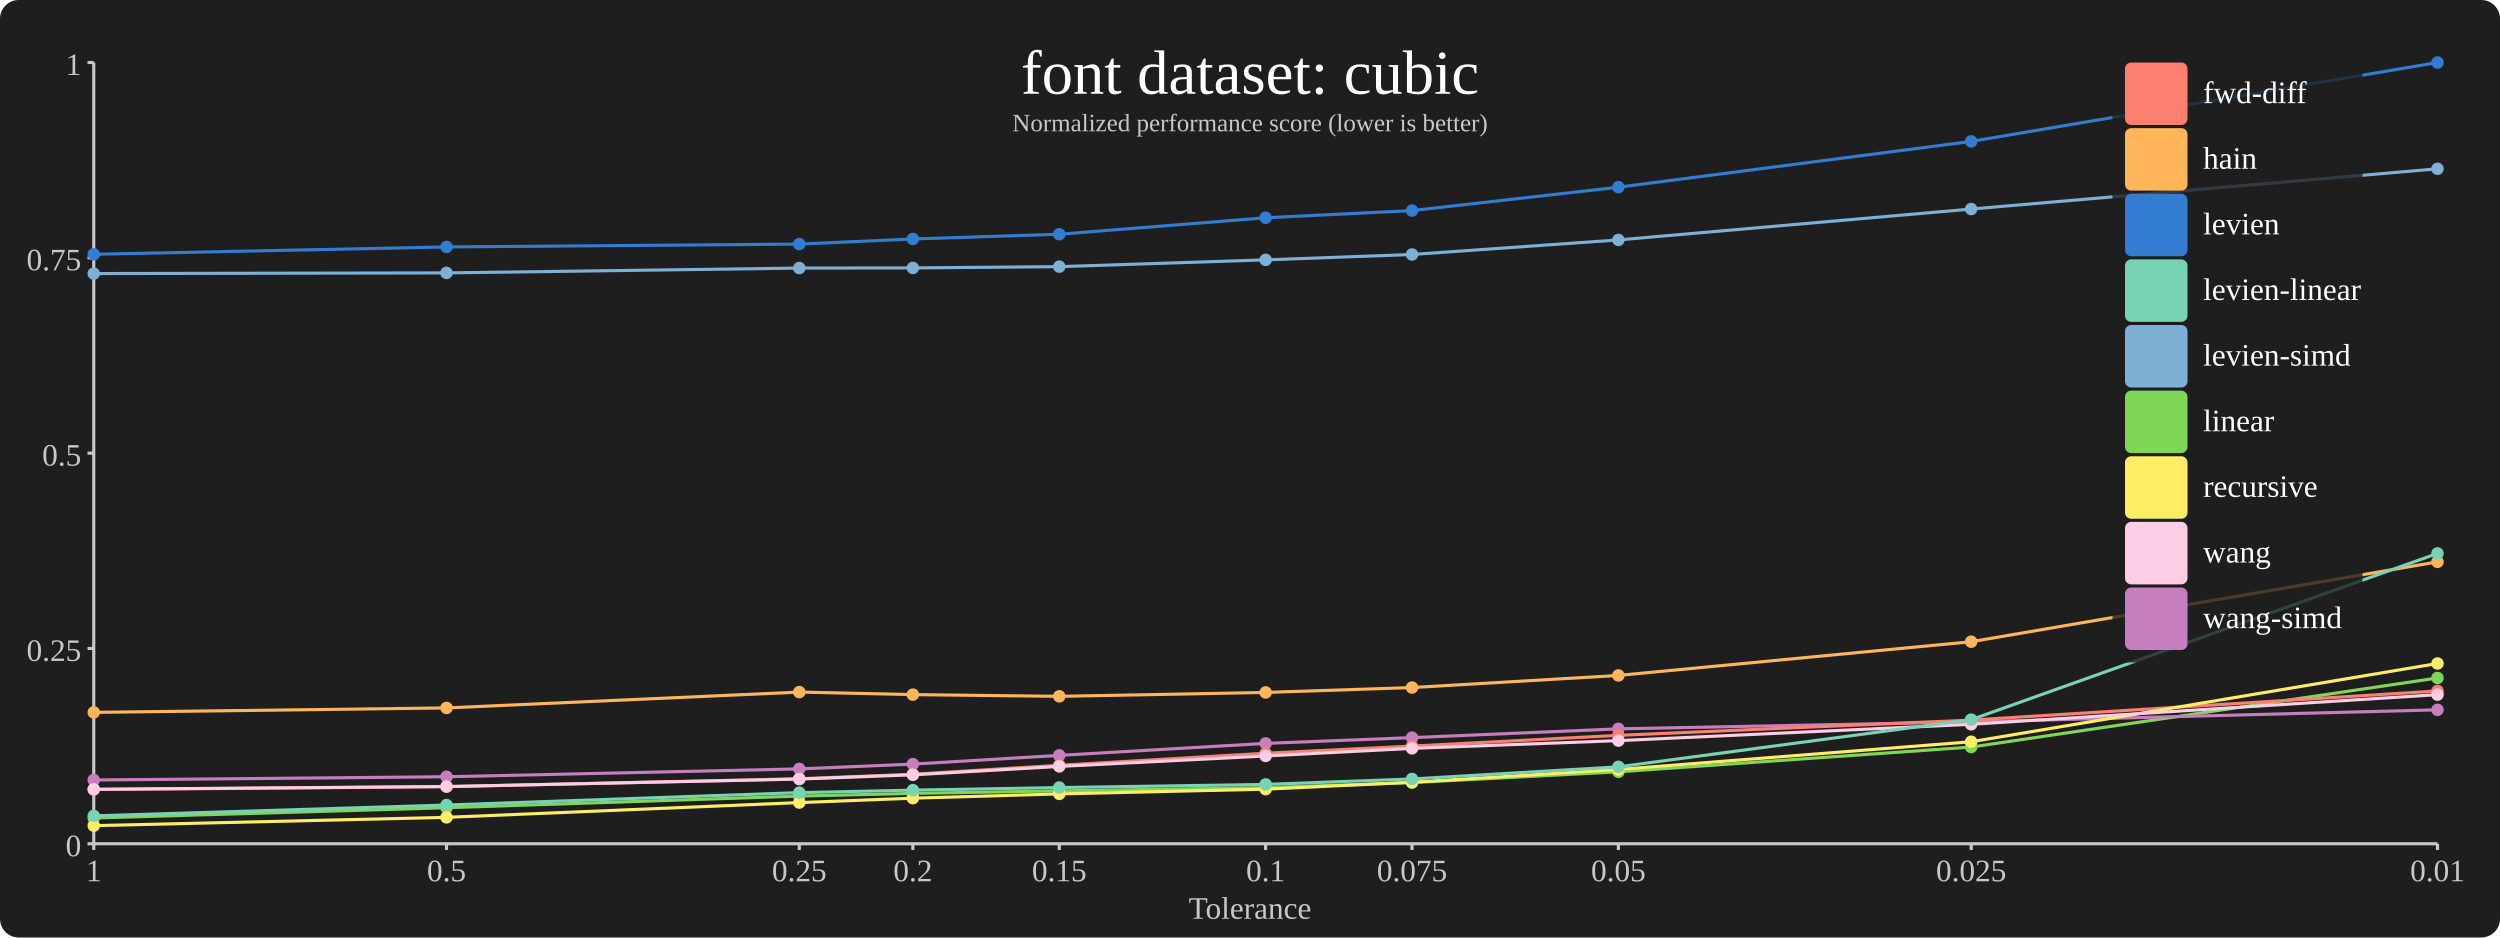
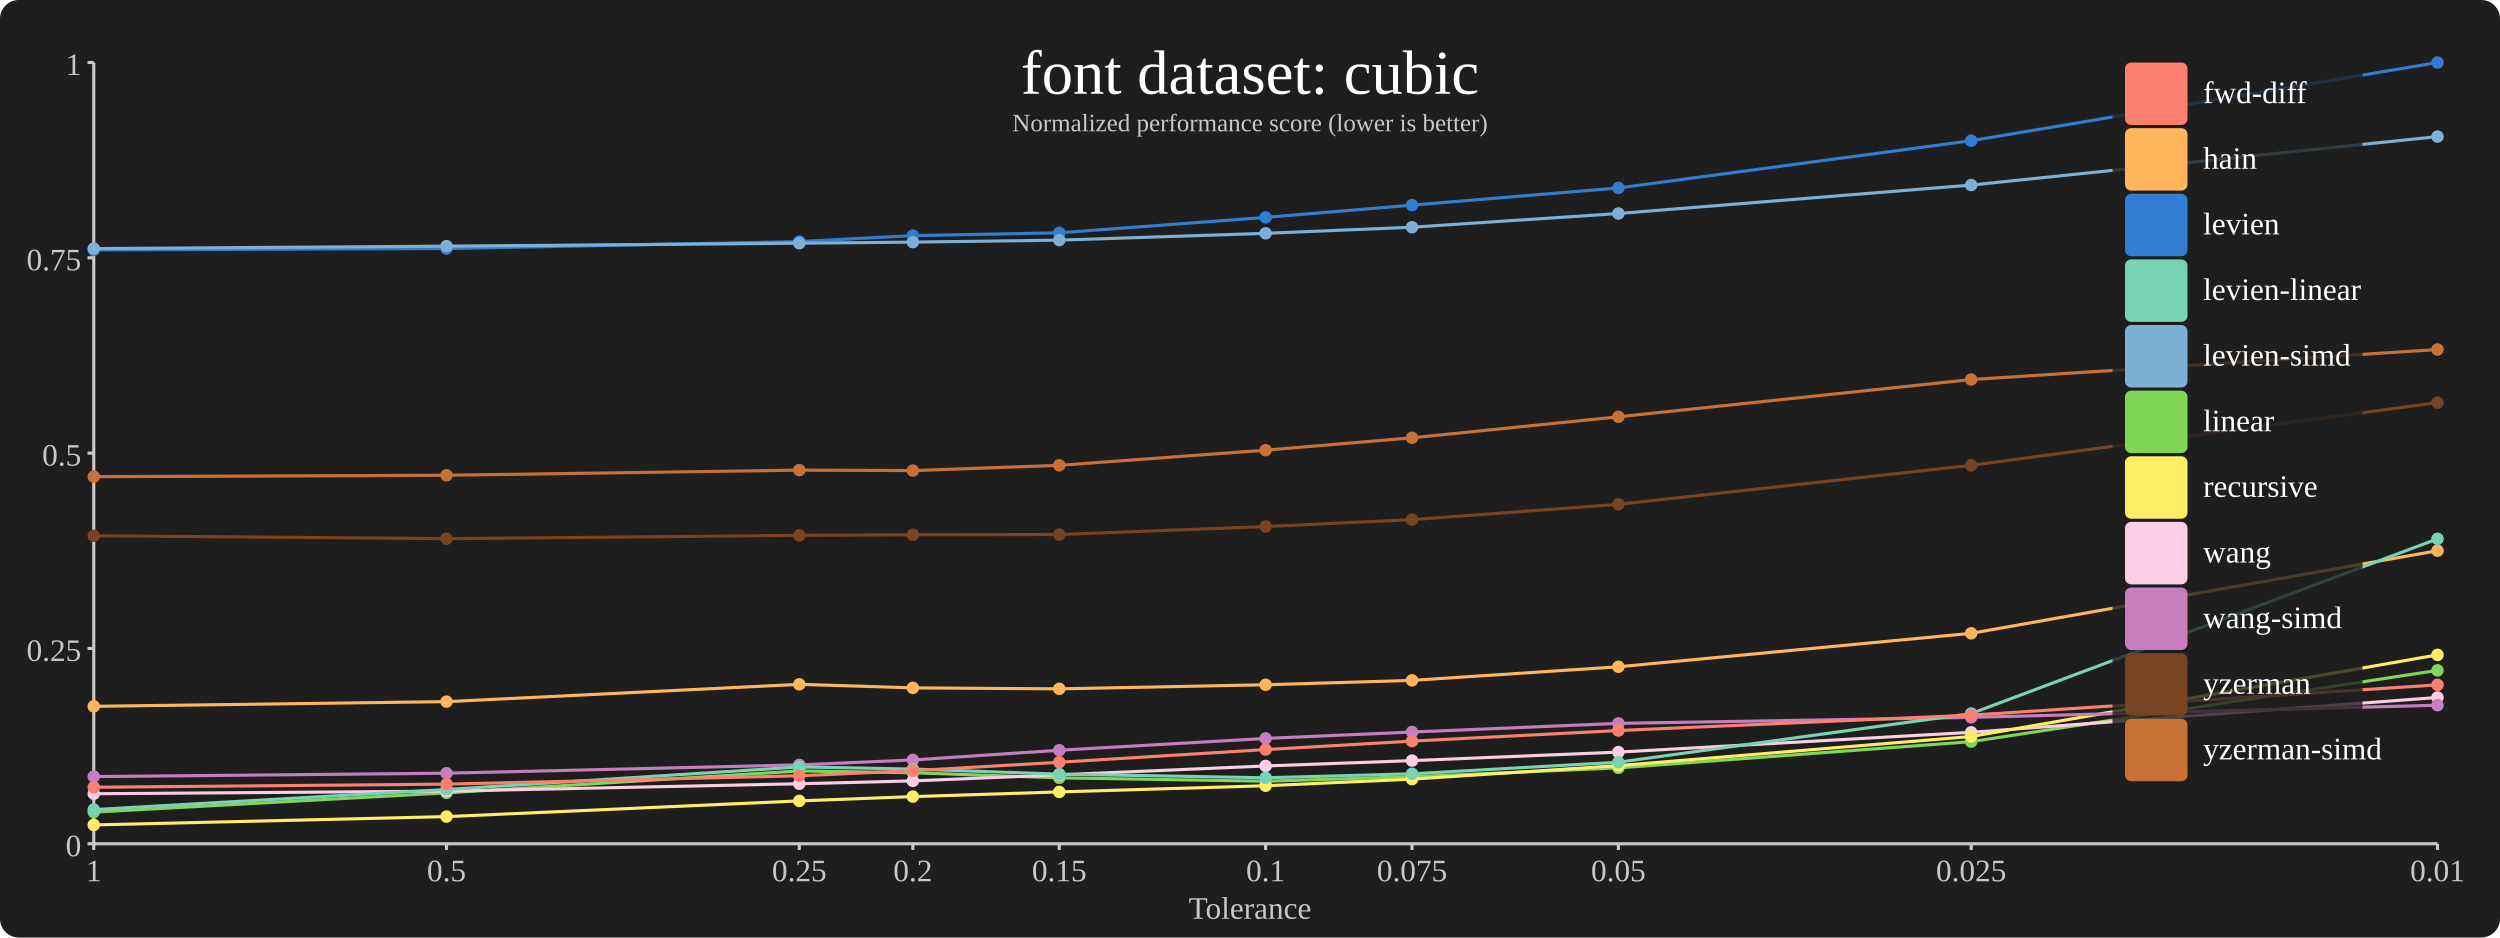
<svg xmlns="http://www.w3.org/2000/svg" viewBox="0 0 800 300">
  <rect x="0" y="0" width="800" height="300" ry="6" style="fill:rgb(30,30,30);stroke:none;fill-opacity:1;stroke-opacity:1;" />
  <path d="M 30 20 L 30 270" style="stroke:rgb(200,200,200);stroke-width:1" />
  <path d="M 30 270 L 780 270" style="stroke:rgb(200,200,200);stroke-width:1" />
  <path d="M 780 270 L 780 272" style="stroke:rgb(200,200,200);stroke-width:1" />
  <text x="780" y="282" style="font-size:10px;fill:rgb(200,200,200);text-anchor:middle;text-align:center;"> 0.01 </text>
  <path d="M 630.772 270 L 630.772 272" style="stroke:rgb(200,200,200);stroke-width:1" />
  <text x="630.772" y="282" style="font-size:10px;fill:rgb(200,200,200);text-anchor:middle;text-align:center;"> 0.025 </text>
  <path d="M 517.886 270 L 517.886 272" style="stroke:rgb(200,200,200);stroke-width:1" />
  <text x="517.886" y="282" style="font-size:10px;fill:rgb(200,200,200);text-anchor:middle;text-align:center;"> 0.05 </text>
  <path d="M 451.852 270 L 451.852 272" style="stroke:rgb(200,200,200);stroke-width:1" />
  <text x="451.852" y="282" style="font-size:10px;fill:rgb(200,200,200);text-anchor:middle;text-align:center;"> 0.075 </text>
  <path d="M 405 270 L 405 272" style="stroke:rgb(200,200,200);stroke-width:1" />
  <text x="405" y="282" style="font-size:10px;fill:rgb(200,200,200);text-anchor:middle;text-align:center;"> 0.1 </text>
  <path d="M 338.966 270 L 338.966 272" style="stroke:rgb(200,200,200);stroke-width:1" />
  <text x="338.966" y="282" style="font-size:10px;fill:rgb(200,200,200);text-anchor:middle;text-align:center;"> 0.15 </text>
  <path d="M 292.114 270 L 292.114 272" style="stroke:rgb(200,200,200);stroke-width:1" />
  <text x="292.114" y="282" style="font-size:10px;fill:rgb(200,200,200);text-anchor:middle;text-align:center;"> 0.2 </text>
  <path d="M 255.773 270 L 255.773 272" style="stroke:rgb(200,200,200);stroke-width:1" />
  <text x="255.773" y="282" style="font-size:10px;fill:rgb(200,200,200);text-anchor:middle;text-align:center;"> 0.25 </text>
  <path d="M 142.886 270 L 142.886 272" style="stroke:rgb(200,200,200);stroke-width:1" />
  <text x="142.886" y="282" style="font-size:10px;fill:rgb(200,200,200);text-anchor:middle;text-align:center;"> 0.5 </text>
  <path d="M 30 270 L 30 272" style="stroke:rgb(200,200,200);stroke-width:1" />
  <text x="30" y="282" style="font-size:10px;fill:rgb(200,200,200);text-anchor:middle;text-align:center;"> 1 </text>
  <path d="M 28 270 L 30 270" style="stroke:rgb(200,200,200);stroke-width:1" />
  <text x="26" y="274" style="font-size:10px;fill:rgb(200,200,200);text-anchor:end;text-align:right;"> 0 </text>
  <path d="M 28 207.5 L 30 207.5" style="stroke:rgb(200,200,200);stroke-width:1" />
  <text x="26" y="211.5" style="font-size:10px;fill:rgb(200,200,200);text-anchor:end;text-align:right;"> 0.25 </text>
  <path d="M 28 145 L 30 145" style="stroke:rgb(200,200,200);stroke-width:1" />
  <text x="26" y="149" style="font-size:10px;fill:rgb(200,200,200);text-anchor:end;text-align:right;"> 0.5 </text>
  <path d="M 28 82.5 L 30 82.5" style="stroke:rgb(200,200,200);stroke-width:1" />
  <text x="26" y="86.5" style="font-size:10px;fill:rgb(200,200,200);text-anchor:end;text-align:right;"> 0.75 </text>
  <path d="M 28 20 L 30 20" style="stroke:rgb(200,200,200);stroke-width:1" />
  <text x="26" y="24" style="font-size:10px;fill:rgb(200,200,200);text-anchor:end;text-align:right;"> 1 </text>
  <text x="400" y="294" style="font-size:10px;fill:rgb(200,200,200);text-anchor:middle;text-align:center;"> Tolerance </text>
-   <circle cx="780" cy="216.95" r="2" style="fill:rgb(128,214,87);stroke:none;fill-opacity:1;stroke-opacity:1;" />
-   <path d="M 780 216.95 L 630.772 239.055" style="stroke:rgb(128,214,87);stroke-width:1" />
-   <circle cx="630.772" cy="239.055" r="2" style="fill:rgb(128,214,87);stroke:none;fill-opacity:1;stroke-opacity:1;" />
-   <path d="M 630.772 239.055 L 517.886 246.982" style="stroke:rgb(128,214,87);stroke-width:1" />
-   <circle cx="517.886" cy="246.982" r="2" style="fill:rgb(128,214,87);stroke:none;fill-opacity:1;stroke-opacity:1;" />
-   <path d="M 517.886 246.982 L 451.852 250.423" style="stroke:rgb(128,214,87);stroke-width:1" />
-   <circle cx="451.852" cy="250.423" r="2" style="fill:rgb(128,214,87);stroke:none;fill-opacity:1;stroke-opacity:1;" />
-   <path d="M 451.852 250.423 L 405 252.022" style="stroke:rgb(128,214,87);stroke-width:1" />
-   <circle cx="405" cy="252.022" r="2" style="fill:rgb(128,214,87);stroke:none;fill-opacity:1;stroke-opacity:1;" />
-   <path d="M 405 252.022 L 338.966 253.075" style="stroke:rgb(128,214,87);stroke-width:1" />
-   <circle cx="338.966" cy="253.075" r="2" style="fill:rgb(128,214,87);stroke:none;fill-opacity:1;stroke-opacity:1;" />
-   <path d="M 338.966 253.075 L 292.114 253.88" style="stroke:rgb(128,214,87);stroke-width:1" />
-   <circle cx="292.114" cy="253.88" r="2" style="fill:rgb(128,214,87);stroke:none;fill-opacity:1;stroke-opacity:1;" />
-   <path d="M 292.114 253.88 L 255.773 254.735" style="stroke:rgb(128,214,87);stroke-width:1" />
-   <circle cx="255.773" cy="254.735" r="2" style="fill:rgb(128,214,87);stroke:none;fill-opacity:1;stroke-opacity:1;" />
-   <path d="M 255.773 254.735 L 142.886 258.467" style="stroke:rgb(128,214,87);stroke-width:1" />
-   <circle cx="142.886" cy="258.467" r="2" style="fill:rgb(128,214,87);stroke:none;fill-opacity:1;stroke-opacity:1;" />
-   <path d="M 142.886 258.467 L 30 261.757" style="stroke:rgb(128,214,87);stroke-width:1" />
-   <circle cx="30" cy="261.757" r="2" style="fill:rgb(128,214,87);stroke:none;fill-opacity:1;stroke-opacity:1;" />
-   <circle cx="780" cy="227.145" r="2" style="fill:rgb(199,126,190);stroke:none;fill-opacity:1;stroke-opacity:1;" />
-   <path d="M 780 227.145 L 630.772 230.998" style="stroke:rgb(199,126,190);stroke-width:1" />
-   <circle cx="630.772" cy="230.998" r="2" style="fill:rgb(199,126,190);stroke:none;fill-opacity:1;stroke-opacity:1;" />
-   <path d="M 630.772 230.998 L 517.886 233.23" style="stroke:rgb(199,126,190);stroke-width:1" />
-   <circle cx="517.886" cy="233.23" r="2" style="fill:rgb(199,126,190);stroke:none;fill-opacity:1;stroke-opacity:1;" />
-   <path d="M 517.886 233.23 L 451.852 236.035" style="stroke:rgb(199,126,190);stroke-width:1" />
-   <circle cx="451.852" cy="236.035" r="2" style="fill:rgb(199,126,190);stroke:none;fill-opacity:1;stroke-opacity:1;" />
-   <path d="M 451.852 236.035 L 405 237.882" style="stroke:rgb(199,126,190);stroke-width:1" />
-   <circle cx="405" cy="237.882" r="2" style="fill:rgb(199,126,190);stroke:none;fill-opacity:1;stroke-opacity:1;" />
-   <path d="M 405 237.882 L 338.966 241.718" style="stroke:rgb(199,126,190);stroke-width:1" />
-   <circle cx="338.966" cy="241.718" r="2" style="fill:rgb(199,126,190);stroke:none;fill-opacity:1;stroke-opacity:1;" />
-   <path d="M 338.966 241.718 L 292.114 244.51" style="stroke:rgb(199,126,190);stroke-width:1" />
-   <circle cx="292.114" cy="244.51" r="2" style="fill:rgb(199,126,190);stroke:none;fill-opacity:1;stroke-opacity:1;" />
-   <path d="M 292.114 244.51 L 255.773 246.045" style="stroke:rgb(199,126,190);stroke-width:1" />
-   <circle cx="255.773" cy="246.045" r="2" style="fill:rgb(199,126,190);stroke:none;fill-opacity:1;stroke-opacity:1;" />
-   <path d="M 255.773 246.045 L 142.886 248.555" style="stroke:rgb(199,126,190);stroke-width:1" />
-   <circle cx="142.886" cy="248.555" r="2" style="fill:rgb(199,126,190);stroke:none;fill-opacity:1;stroke-opacity:1;" />
-   <path d="M 142.886 248.555 L 30 249.597" style="stroke:rgb(199,126,190);stroke-width:1" />
-   <circle cx="30" cy="249.597" r="2" style="fill:rgb(199,126,190);stroke:none;fill-opacity:1;stroke-opacity:1;" />
-   <circle cx="780" cy="221.103" r="2" style="fill:rgb(253,127,111);stroke:none;fill-opacity:1;stroke-opacity:1;" />
-   <path d="M 780 221.103 L 630.772 230.423" style="stroke:rgb(253,127,111);stroke-width:1" />
-   <circle cx="630.772" cy="230.423" r="2" style="fill:rgb(253,127,111);stroke:none;fill-opacity:1;stroke-opacity:1;" />
-   <path d="M 630.772 230.423 L 517.886 235.31" style="stroke:rgb(253,127,111);stroke-width:1" />
-   <circle cx="517.886" cy="235.31" r="2" style="fill:rgb(253,127,111);stroke:none;fill-opacity:1;stroke-opacity:1;" />
-   <path d="M 517.886 235.31 L 451.852 238.743" style="stroke:rgb(253,127,111);stroke-width:1" />
-   <circle cx="451.852" cy="238.743" r="2" style="fill:rgb(253,127,111);stroke:none;fill-opacity:1;stroke-opacity:1;" />
-   <path d="M 451.852 238.743 L 405 241.03" style="stroke:rgb(253,127,111);stroke-width:1" />
-   <circle cx="405" cy="241.03" r="2" style="fill:rgb(253,127,111);stroke:none;fill-opacity:1;stroke-opacity:1;" />
-   <path d="M 405 241.03 L 338.966 244.882" style="stroke:rgb(253,127,111);stroke-width:1" />
-   <circle cx="338.966" cy="244.882" r="2" style="fill:rgb(253,127,111);stroke:none;fill-opacity:1;stroke-opacity:1;" />
-   <path d="M 338.966 244.882 L 292.114 247.755" style="stroke:rgb(253,127,111);stroke-width:1" />
-   <circle cx="292.114" cy="247.755" r="2" style="fill:rgb(253,127,111);stroke:none;fill-opacity:1;stroke-opacity:1;" />
-   <path d="M 292.114 247.755 L 255.773 249.202" style="stroke:rgb(253,127,111);stroke-width:1" />
-   <circle cx="255.773" cy="249.202" r="2" style="fill:rgb(253,127,111);stroke:none;fill-opacity:1;stroke-opacity:1;" />
-   <path d="M 255.773 249.202 L 142.886 251.73" style="stroke:rgb(253,127,111);stroke-width:1" />
-   <circle cx="142.886" cy="251.73" r="2" style="fill:rgb(253,127,111);stroke:none;fill-opacity:1;stroke-opacity:1;" />
-   <path d="M 142.886 251.73 L 30 252.645" style="stroke:rgb(253,127,111);stroke-width:1" />
-   <circle cx="30" cy="252.645" r="2" style="fill:rgb(253,127,111);stroke:none;fill-opacity:1;stroke-opacity:1;" />
  <circle cx="780" cy="20" r="2" style="fill:rgb(50,125,209);stroke:none;fill-opacity:1;stroke-opacity:1;" />
-   <path d="M 780 20 L 630.772 45.247" style="stroke:rgb(50,125,209);stroke-width:1" />
-   <circle cx="630.772" cy="45.247" r="2" style="fill:rgb(50,125,209);stroke:none;fill-opacity:1;stroke-opacity:1;" />
-   <path d="M 630.772 45.247 L 517.886 59.902" style="stroke:rgb(50,125,209);stroke-width:1" />
-   <circle cx="517.886" cy="59.902" r="2" style="fill:rgb(50,125,209);stroke:none;fill-opacity:1;stroke-opacity:1;" />
-   <path d="M 517.886 59.902 L 451.852 67.385" style="stroke:rgb(50,125,209);stroke-width:1" />
-   <circle cx="451.852" cy="67.385" r="2" style="fill:rgb(50,125,209);stroke:none;fill-opacity:1;stroke-opacity:1;" />
-   <path d="M 451.852 67.385 L 405 69.68" style="stroke:rgb(50,125,209);stroke-width:1" />
-   <circle cx="405" cy="69.68" r="2" style="fill:rgb(50,125,209);stroke:none;fill-opacity:1;stroke-opacity:1;" />
-   <path d="M 405 69.68 L 338.966 74.953" style="stroke:rgb(50,125,209);stroke-width:1" />
-   <circle cx="338.966" cy="74.953" r="2" style="fill:rgb(50,125,209);stroke:none;fill-opacity:1;stroke-opacity:1;" />
-   <path d="M 338.966 74.953 L 292.114 76.465" style="stroke:rgb(50,125,209);stroke-width:1" />
-   <circle cx="292.114" cy="76.465" r="2" style="fill:rgb(50,125,209);stroke:none;fill-opacity:1;stroke-opacity:1;" />
-   <path d="M 292.114 76.465 L 255.773 78.108" style="stroke:rgb(50,125,209);stroke-width:1" />
-   <circle cx="255.773" cy="78.108" r="2" style="fill:rgb(50,125,209);stroke:none;fill-opacity:1;stroke-opacity:1;" />
-   <path d="M 255.773 78.108 L 142.886 79.017" style="stroke:rgb(50,125,209);stroke-width:1" />
-   <circle cx="142.886" cy="79.017" r="2" style="fill:rgb(50,125,209);stroke:none;fill-opacity:1;stroke-opacity:1;" />
-   <path d="M 142.886 79.017 L 30 81.373" style="stroke:rgb(50,125,209);stroke-width:1" />
-   <circle cx="30" cy="81.373" r="2" style="fill:rgb(50,125,209);stroke:none;fill-opacity:1;stroke-opacity:1;" />
-   <circle cx="780" cy="212.312" r="2" style="fill:rgb(255,238,101);stroke:none;fill-opacity:1;stroke-opacity:1;" />
-   <path d="M 780 212.312 L 630.772 237.36" style="stroke:rgb(255,238,101);stroke-width:1" />
-   <circle cx="630.772" cy="237.36" r="2" style="fill:rgb(255,238,101);stroke:none;fill-opacity:1;stroke-opacity:1;" />
-   <path d="M 630.772 237.36 L 517.886 246.228" style="stroke:rgb(255,238,101);stroke-width:1" />
-   <circle cx="517.886" cy="246.228" r="2" style="fill:rgb(255,238,101);stroke:none;fill-opacity:1;stroke-opacity:1;" />
-   <path d="M 517.886 246.228 L 451.852 250.312" style="stroke:rgb(255,238,101);stroke-width:1" />
-   <circle cx="451.852" cy="250.312" r="2" style="fill:rgb(255,238,101);stroke:none;fill-opacity:1;stroke-opacity:1;" />
-   <path d="M 451.852 250.312 L 405 252.532" style="stroke:rgb(255,238,101);stroke-width:1" />
-   <circle cx="405" cy="252.532" r="2" style="fill:rgb(255,238,101);stroke:none;fill-opacity:1;stroke-opacity:1;" />
-   <path d="M 405 252.532 L 338.966 254.048" style="stroke:rgb(255,238,101);stroke-width:1" />
-   <circle cx="338.966" cy="254.048" r="2" style="fill:rgb(255,238,101);stroke:none;fill-opacity:1;stroke-opacity:1;" />
-   <path d="M 338.966 254.048 L 292.114 255.415" style="stroke:rgb(255,238,101);stroke-width:1" />
-   <circle cx="292.114" cy="255.415" r="2" style="fill:rgb(255,238,101);stroke:none;fill-opacity:1;stroke-opacity:1;" />
-   <path d="M 292.114 255.415 L 255.773 256.822" style="stroke:rgb(255,238,101);stroke-width:1" />
-   <circle cx="255.773" cy="256.822" r="2" style="fill:rgb(255,238,101);stroke:none;fill-opacity:1;stroke-opacity:1;" />
-   <path d="M 255.773 256.822 L 142.886 261.548" style="stroke:rgb(255,238,101);stroke-width:1" />
-   <circle cx="142.886" cy="261.548" r="2" style="fill:rgb(255,238,101);stroke:none;fill-opacity:1;stroke-opacity:1;" />
-   <path d="M 142.886 261.548 L 30 264.202" style="stroke:rgb(255,238,101);stroke-width:1" />
-   <circle cx="30" cy="264.202" r="2" style="fill:rgb(255,238,101);stroke:none;fill-opacity:1;stroke-opacity:1;" />
-   <circle cx="780" cy="222.285" r="2" style="fill:rgb(253,204,229);stroke:none;fill-opacity:1;stroke-opacity:1;" />
-   <path d="M 780 222.285 L 630.772 231.768" style="stroke:rgb(253,204,229);stroke-width:1" />
-   <circle cx="630.772" cy="231.768" r="2" style="fill:rgb(253,204,229);stroke:none;fill-opacity:1;stroke-opacity:1;" />
-   <path d="M 630.772 231.768 L 517.886 236.995" style="stroke:rgb(253,204,229);stroke-width:1" />
-   <circle cx="517.886" cy="236.995" r="2" style="fill:rgb(253,204,229);stroke:none;fill-opacity:1;stroke-opacity:1;" />
-   <path d="M 517.886 236.995 L 451.852 239.47" style="stroke:rgb(253,204,229);stroke-width:1" />
-   <circle cx="451.852" cy="239.47" r="2" style="fill:rgb(253,204,229);stroke:none;fill-opacity:1;stroke-opacity:1;" />
-   <path d="M 451.852 239.47 L 405 241.905" style="stroke:rgb(253,204,229);stroke-width:1" />
-   <circle cx="405" cy="241.905" r="2" style="fill:rgb(253,204,229);stroke:none;fill-opacity:1;stroke-opacity:1;" />
-   <path d="M 405 241.905 L 338.966 245.252" style="stroke:rgb(253,204,229);stroke-width:1" />
-   <circle cx="338.966" cy="245.252" r="2" style="fill:rgb(253,204,229);stroke:none;fill-opacity:1;stroke-opacity:1;" />
-   <path d="M 338.966 245.252 L 292.114 247.933" style="stroke:rgb(253,204,229);stroke-width:1" />
-   <circle cx="292.114" cy="247.933" r="2" style="fill:rgb(253,204,229);stroke:none;fill-opacity:1;stroke-opacity:1;" />
-   <path d="M 292.114 247.933 L 255.773 249.295" style="stroke:rgb(253,204,229);stroke-width:1" />
-   <circle cx="255.773" cy="249.295" r="2" style="fill:rgb(253,204,229);stroke:none;fill-opacity:1;stroke-opacity:1;" />
-   <path d="M 255.773 249.295 L 142.886 251.69" style="stroke:rgb(253,204,229);stroke-width:1" />
-   <circle cx="142.886" cy="251.69" r="2" style="fill:rgb(253,204,229);stroke:none;fill-opacity:1;stroke-opacity:1;" />
-   <path d="M 142.886 251.69 L 30 252.565" style="stroke:rgb(253,204,229);stroke-width:1" />
-   <circle cx="30" cy="252.565" r="2" style="fill:rgb(253,204,229);stroke:none;fill-opacity:1;stroke-opacity:1;" />
-   <circle cx="780" cy="54.012" r="2" style="fill:rgb(126,176,213);stroke:none;fill-opacity:1;stroke-opacity:1;" />
-   <path d="M 780 54.012 L 630.772 66.89" style="stroke:rgb(126,176,213);stroke-width:1" />
-   <circle cx="630.772" cy="66.89" r="2" style="fill:rgb(126,176,213);stroke:none;fill-opacity:1;stroke-opacity:1;" />
-   <path d="M 630.772 66.89 L 517.886 76.77" style="stroke:rgb(126,176,213);stroke-width:1" />
-   <circle cx="517.886" cy="76.77" r="2" style="fill:rgb(126,176,213);stroke:none;fill-opacity:1;stroke-opacity:1;" />
-   <path d="M 517.886 76.77 L 451.852 81.43" style="stroke:rgb(126,176,213);stroke-width:1" />
-   <circle cx="451.852" cy="81.43" r="2" style="fill:rgb(126,176,213);stroke:none;fill-opacity:1;stroke-opacity:1;" />
-   <path d="M 451.852 81.43 L 405 83.15" style="stroke:rgb(126,176,213);stroke-width:1" />
-   <circle cx="405" cy="83.15" r="2" style="fill:rgb(126,176,213);stroke:none;fill-opacity:1;stroke-opacity:1;" />
-   <path d="M 405 83.15 L 338.966 85.325" style="stroke:rgb(126,176,213);stroke-width:1" />
-   <circle cx="338.966" cy="85.325" r="2" style="fill:rgb(126,176,213);stroke:none;fill-opacity:1;stroke-opacity:1;" />
-   <path d="M 338.966 85.325 L 292.114 85.735" style="stroke:rgb(126,176,213);stroke-width:1" />
-   <circle cx="292.114" cy="85.735" r="2" style="fill:rgb(126,176,213);stroke:none;fill-opacity:1;stroke-opacity:1;" />
-   <path d="M 292.114 85.735 L 255.773 85.78" style="stroke:rgb(126,176,213);stroke-width:1" />
-   <circle cx="255.773" cy="85.78" r="2" style="fill:rgb(126,176,213);stroke:none;fill-opacity:1;stroke-opacity:1;" />
-   <path d="M 255.773 85.78 L 142.886 87.325" style="stroke:rgb(126,176,213);stroke-width:1" />
-   <circle cx="142.886" cy="87.325" r="2" style="fill:rgb(126,176,213);stroke:none;fill-opacity:1;stroke-opacity:1;" />
-   <path d="M 142.886 87.325 L 30 87.542" style="stroke:rgb(126,176,213);stroke-width:1" />
-   <circle cx="30" cy="87.542" r="2" style="fill:rgb(126,176,213);stroke:none;fill-opacity:1;stroke-opacity:1;" />
-   <circle cx="780" cy="179.793" r="2" style="fill:rgb(255,181,90);stroke:none;fill-opacity:1;stroke-opacity:1;" />
-   <path d="M 780 179.793 L 630.772 205.347" style="stroke:rgb(255,181,90);stroke-width:1" />
-   <circle cx="630.772" cy="205.347" r="2" style="fill:rgb(255,181,90);stroke:none;fill-opacity:1;stroke-opacity:1;" />
-   <path d="M 630.772 205.347 L 517.886 216.137" style="stroke:rgb(255,181,90);stroke-width:1" />
-   <circle cx="517.886" cy="216.137" r="2" style="fill:rgb(255,181,90);stroke:none;fill-opacity:1;stroke-opacity:1;" />
-   <path d="M 517.886 216.137 L 451.852 220.012" style="stroke:rgb(255,181,90);stroke-width:1" />
-   <circle cx="451.852" cy="220.012" r="2" style="fill:rgb(255,181,90);stroke:none;fill-opacity:1;stroke-opacity:1;" />
-   <path d="M 451.852 220.012 L 405 221.577" style="stroke:rgb(255,181,90);stroke-width:1" />
-   <circle cx="405" cy="221.577" r="2" style="fill:rgb(255,181,90);stroke:none;fill-opacity:1;stroke-opacity:1;" />
-   <path d="M 405 221.577 L 338.966 222.825" style="stroke:rgb(255,181,90);stroke-width:1" />
-   <circle cx="338.966" cy="222.825" r="2" style="fill:rgb(255,181,90);stroke:none;fill-opacity:1;stroke-opacity:1;" />
-   <path d="M 338.966 222.825 L 292.114 222.278" style="stroke:rgb(255,181,90);stroke-width:1" />
-   <circle cx="292.114" cy="222.278" r="2" style="fill:rgb(255,181,90);stroke:none;fill-opacity:1;stroke-opacity:1;" />
-   <path d="M 292.114 222.278 L 255.773 221.468" style="stroke:rgb(255,181,90);stroke-width:1" />
-   <circle cx="255.773" cy="221.468" r="2" style="fill:rgb(255,181,90);stroke:none;fill-opacity:1;stroke-opacity:1;" />
-   <path d="M 255.773 221.468 L 142.886 226.532" style="stroke:rgb(255,181,90);stroke-width:1" />
-   <circle cx="142.886" cy="226.532" r="2" style="fill:rgb(255,181,90);stroke:none;fill-opacity:1;stroke-opacity:1;" />
-   <path d="M 142.886 226.532 L 30 227.963" style="stroke:rgb(255,181,90);stroke-width:1" />
-   <circle cx="30" cy="227.963" r="2" style="fill:rgb(255,181,90);stroke:none;fill-opacity:1;stroke-opacity:1;" />
-   <circle cx="780" cy="177.095" r="2" style="fill:rgb(119,211,179);stroke:none;fill-opacity:1;stroke-opacity:1;" />
-   <path d="M 780 177.095 L 630.772 230.285" style="stroke:rgb(119,211,179);stroke-width:1" />
-   <circle cx="630.772" cy="230.285" r="2" style="fill:rgb(119,211,179);stroke:none;fill-opacity:1;stroke-opacity:1;" />
-   <path d="M 630.772 230.285 L 517.886 245.385" style="stroke:rgb(119,211,179);stroke-width:1" />
-   <circle cx="517.886" cy="245.385" r="2" style="fill:rgb(119,211,179);stroke:none;fill-opacity:1;stroke-opacity:1;" />
-   <path d="M 517.886 245.385 L 451.852 249.262" style="stroke:rgb(119,211,179);stroke-width:1" />
-   <circle cx="451.852" cy="249.262" r="2" style="fill:rgb(119,211,179);stroke:none;fill-opacity:1;stroke-opacity:1;" />
-   <path d="M 451.852 249.262 L 405 251.01" style="stroke:rgb(119,211,179);stroke-width:1" />
-   <circle cx="405" cy="251.01" r="2" style="fill:rgb(119,211,179);stroke:none;fill-opacity:1;stroke-opacity:1;" />
-   <path d="M 405 251.01 L 338.966 252.012" style="stroke:rgb(119,211,179);stroke-width:1" />
-   <circle cx="338.966" cy="252.012" r="2" style="fill:rgb(119,211,179);stroke:none;fill-opacity:1;stroke-opacity:1;" />
-   <path d="M 338.966 252.012 L 292.114 252.843" style="stroke:rgb(119,211,179);stroke-width:1" />
-   <circle cx="292.114" cy="252.843" r="2" style="fill:rgb(119,211,179);stroke:none;fill-opacity:1;stroke-opacity:1;" />
-   <path d="M 292.114 252.843 L 255.773 253.637" style="stroke:rgb(119,211,179);stroke-width:1" />
-   <circle cx="255.773" cy="253.637" r="2" style="fill:rgb(119,211,179);stroke:none;fill-opacity:1;stroke-opacity:1;" />
-   <path d="M 255.773 253.637 L 142.886 257.603" style="stroke:rgb(119,211,179);stroke-width:1" />
-   <circle cx="142.886" cy="257.603" r="2" style="fill:rgb(119,211,179);stroke:none;fill-opacity:1;stroke-opacity:1;" />
-   <path d="M 142.886 257.603 L 30 261.07" style="stroke:rgb(119,211,179);stroke-width:1" />
-   <circle cx="30" cy="261.07" r="2" style="fill:rgb(119,211,179);stroke:none;fill-opacity:1;stroke-opacity:1;" />
-   <rect x="676" y="16" width="80" height="196" ry="4" style="fill:rgb(30,30,30);stroke:none;fill-opacity:0.8;stroke-opacity:1;" />
+   <path d="M 780 20 L 630.772 45.025" style="stroke:rgb(50,125,209);stroke-width:1" />
+   <circle cx="630.772" cy="45.025" r="2" style="fill:rgb(50,125,209);stroke:none;fill-opacity:1;stroke-opacity:1;" />
+   <path d="M 630.772 45.025 L 517.886 60.142" style="stroke:rgb(50,125,209);stroke-width:1" />
+   <circle cx="517.886" cy="60.142" r="2" style="fill:rgb(50,125,209);stroke:none;fill-opacity:1;stroke-opacity:1;" />
+   <path d="M 517.886 60.142 L 451.852 65.638" style="stroke:rgb(50,125,209);stroke-width:1" />
+   <circle cx="451.852" cy="65.638" r="2" style="fill:rgb(50,125,209);stroke:none;fill-opacity:1;stroke-opacity:1;" />
+   <path d="M 451.852 65.638 L 405 69.562" style="stroke:rgb(50,125,209);stroke-width:1" />
+   <circle cx="405" cy="69.562" r="2" style="fill:rgb(50,125,209);stroke:none;fill-opacity:1;stroke-opacity:1;" />
+   <path d="M 405 69.562 L 338.966 74.502" style="stroke:rgb(50,125,209);stroke-width:1" />
+   <circle cx="338.966" cy="74.502" r="2" style="fill:rgb(50,125,209);stroke:none;fill-opacity:1;stroke-opacity:1;" />
+   <path d="M 338.966 74.502 L 292.114 75.388" style="stroke:rgb(50,125,209);stroke-width:1" />
+   <circle cx="292.114" cy="75.388" r="2" style="fill:rgb(50,125,209);stroke:none;fill-opacity:1;stroke-opacity:1;" />
+   <path d="M 292.114 75.388 L 255.773 77.297" style="stroke:rgb(50,125,209);stroke-width:1" />
+   <circle cx="255.773" cy="77.297" r="2" style="fill:rgb(50,125,209);stroke:none;fill-opacity:1;stroke-opacity:1;" />
+   <path d="M 255.773 77.297 L 142.886 79.535" style="stroke:rgb(50,125,209);stroke-width:1" />
+   <circle cx="142.886" cy="79.535" r="2" style="fill:rgb(50,125,209);stroke:none;fill-opacity:1;stroke-opacity:1;" />
+   <path d="M 142.886 79.535 L 30 79.985" style="stroke:rgb(50,125,209);stroke-width:1" />
+   <circle cx="30" cy="79.985" r="2" style="fill:rgb(50,125,209);stroke:none;fill-opacity:1;stroke-opacity:1;" />
+   <circle cx="780" cy="214.518" r="2" style="fill:rgb(128,214,87);stroke:none;fill-opacity:1;stroke-opacity:1;" />
+   <path d="M 780 214.518 L 630.772 237.322" style="stroke:rgb(128,214,87);stroke-width:1" />
+   <circle cx="630.772" cy="237.322" r="2" style="fill:rgb(128,214,87);stroke:none;fill-opacity:1;stroke-opacity:1;" />
+   <path d="M 630.772 237.322 L 517.886 245.725" style="stroke:rgb(128,214,87);stroke-width:1" />
+   <circle cx="517.886" cy="245.725" r="2" style="fill:rgb(128,214,87);stroke:none;fill-opacity:1;stroke-opacity:1;" />
+   <path d="M 517.886 245.725 L 451.852 248.537" style="stroke:rgb(128,214,87);stroke-width:1" />
+   <circle cx="451.852" cy="248.537" r="2" style="fill:rgb(128,214,87);stroke:none;fill-opacity:1;stroke-opacity:1;" />
+   <path d="M 451.852 248.537 L 405 249.99" style="stroke:rgb(128,214,87);stroke-width:1" />
+   <circle cx="405" cy="249.99" r="2" style="fill:rgb(128,214,87);stroke:none;fill-opacity:1;stroke-opacity:1;" />
+   <path d="M 405 249.99 L 338.966 248.912" style="stroke:rgb(128,214,87);stroke-width:1" />
+   <circle cx="338.966" cy="248.912" r="2" style="fill:rgb(128,214,87);stroke:none;fill-opacity:1;stroke-opacity:1;" />
+   <path d="M 338.966 248.912 L 292.114 247.287" style="stroke:rgb(128,214,87);stroke-width:1" />
+   <circle cx="292.114" cy="247.287" r="2" style="fill:rgb(128,214,87);stroke:none;fill-opacity:1;stroke-opacity:1;" />
+   <path d="M 292.114 247.287 L 255.773 246.697" style="stroke:rgb(128,214,87);stroke-width:1" />
+   <circle cx="255.773" cy="246.697" r="2" style="fill:rgb(128,214,87);stroke:none;fill-opacity:1;stroke-opacity:1;" />
+   <path d="M 255.773 246.697 L 142.886 253.71" style="stroke:rgb(128,214,87);stroke-width:1" />
+   <circle cx="142.886" cy="253.71" r="2" style="fill:rgb(128,214,87);stroke:none;fill-opacity:1;stroke-opacity:1;" />
+   <path d="M 142.886 253.71 L 30 259.882" style="stroke:rgb(128,214,87);stroke-width:1" />
+   <circle cx="30" cy="259.882" r="2" style="fill:rgb(128,214,87);stroke:none;fill-opacity:1;stroke-opacity:1;" />
+   <circle cx="780" cy="223.183" r="2" style="fill:rgb(253,204,229);stroke:none;fill-opacity:1;stroke-opacity:1;" />
+   <path d="M 780 223.183 L 630.772 234.338" style="stroke:rgb(253,204,229);stroke-width:1" />
+   <circle cx="630.772" cy="234.338" r="2" style="fill:rgb(253,204,229);stroke:none;fill-opacity:1;stroke-opacity:1;" />
+   <path d="M 630.772 234.338 L 517.886 240.675" style="stroke:rgb(253,204,229);stroke-width:1" />
+   <circle cx="517.886" cy="240.675" r="2" style="fill:rgb(253,204,229);stroke:none;fill-opacity:1;stroke-opacity:1;" />
+   <path d="M 517.886 240.675 L 451.852 243.393" style="stroke:rgb(253,204,229);stroke-width:1" />
+   <circle cx="451.852" cy="243.393" r="2" style="fill:rgb(253,204,229);stroke:none;fill-opacity:1;stroke-opacity:1;" />
+   <path d="M 451.852 243.393 L 405 245.103" style="stroke:rgb(253,204,229);stroke-width:1" />
+   <circle cx="405" cy="245.103" r="2" style="fill:rgb(253,204,229);stroke:none;fill-opacity:1;stroke-opacity:1;" />
+   <path d="M 405 245.103 L 338.966 247.93" style="stroke:rgb(253,204,229);stroke-width:1" />
+   <circle cx="338.966" cy="247.93" r="2" style="fill:rgb(253,204,229);stroke:none;fill-opacity:1;stroke-opacity:1;" />
+   <path d="M 338.966 247.93 L 292.114 249.88" style="stroke:rgb(253,204,229);stroke-width:1" />
+   <circle cx="292.114" cy="249.88" r="2" style="fill:rgb(253,204,229);stroke:none;fill-opacity:1;stroke-opacity:1;" />
+   <path d="M 292.114 249.88 L 255.773 250.795" style="stroke:rgb(253,204,229);stroke-width:1" />
+   <circle cx="255.773" cy="250.795" r="2" style="fill:rgb(253,204,229);stroke:none;fill-opacity:1;stroke-opacity:1;" />
+   <path d="M 255.773 250.795 L 142.886 253.165" style="stroke:rgb(253,204,229);stroke-width:1" />
+   <circle cx="142.886" cy="253.165" r="2" style="fill:rgb(253,204,229);stroke:none;fill-opacity:1;stroke-opacity:1;" />
+   <path d="M 142.886 253.165 L 30 253.998" style="stroke:rgb(253,204,229);stroke-width:1" />
+   <circle cx="30" cy="253.998" r="2" style="fill:rgb(253,204,229);stroke:none;fill-opacity:1;stroke-opacity:1;" />
+   <circle cx="780" cy="209.558" r="2" style="fill:rgb(255,238,101);stroke:none;fill-opacity:1;stroke-opacity:1;" />
+   <path d="M 780 209.558 L 630.772 235.68" style="stroke:rgb(255,238,101);stroke-width:1" />
+   <circle cx="630.772" cy="235.68" r="2" style="fill:rgb(255,238,101);stroke:none;fill-opacity:1;stroke-opacity:1;" />
+   <path d="M 630.772 235.68 L 517.886 244.995" style="stroke:rgb(255,238,101);stroke-width:1" />
+   <circle cx="517.886" cy="244.995" r="2" style="fill:rgb(255,238,101);stroke:none;fill-opacity:1;stroke-opacity:1;" />
+   <path d="M 517.886 244.995 L 451.852 249.32" style="stroke:rgb(255,238,101);stroke-width:1" />
+   <circle cx="451.852" cy="249.32" r="2" style="fill:rgb(255,238,101);stroke:none;fill-opacity:1;stroke-opacity:1;" />
+   <path d="M 451.852 249.32 L 405 251.433" style="stroke:rgb(255,238,101);stroke-width:1" />
+   <circle cx="405" cy="251.433" r="2" style="fill:rgb(255,238,101);stroke:none;fill-opacity:1;stroke-opacity:1;" />
+   <path d="M 405 251.433 L 338.966 253.41" style="stroke:rgb(255,238,101);stroke-width:1" />
+   <circle cx="338.966" cy="253.41" r="2" style="fill:rgb(255,238,101);stroke:none;fill-opacity:1;stroke-opacity:1;" />
+   <path d="M 338.966 253.41 L 292.114 254.91" style="stroke:rgb(255,238,101);stroke-width:1" />
+   <circle cx="292.114" cy="254.91" r="2" style="fill:rgb(255,238,101);stroke:none;fill-opacity:1;stroke-opacity:1;" />
+   <path d="M 292.114 254.91 L 255.773 256.288" style="stroke:rgb(255,238,101);stroke-width:1" />
+   <circle cx="255.773" cy="256.288" r="2" style="fill:rgb(255,238,101);stroke:none;fill-opacity:1;stroke-opacity:1;" />
+   <path d="M 255.773 256.288 L 142.886 261.312" style="stroke:rgb(255,238,101);stroke-width:1" />
+   <circle cx="142.886" cy="261.312" r="2" style="fill:rgb(255,238,101);stroke:none;fill-opacity:1;stroke-opacity:1;" />
+   <path d="M 142.886 261.312 L 30 263.975" style="stroke:rgb(255,238,101);stroke-width:1" />
+   <circle cx="30" cy="263.975" r="2" style="fill:rgb(255,238,101);stroke:none;fill-opacity:1;stroke-opacity:1;" />
+   <circle cx="780" cy="176.215" r="2" style="fill:rgb(255,181,90);stroke:none;fill-opacity:1;stroke-opacity:1;" />
+   <path d="M 780 176.215 L 630.772 202.657" style="stroke:rgb(255,181,90);stroke-width:1" />
+   <circle cx="630.772" cy="202.657" r="2" style="fill:rgb(255,181,90);stroke:none;fill-opacity:1;stroke-opacity:1;" />
+   <path d="M 630.772 202.657 L 517.886 213.37" style="stroke:rgb(255,181,90);stroke-width:1" />
+   <circle cx="517.886" cy="213.37" r="2" style="fill:rgb(255,181,90);stroke:none;fill-opacity:1;stroke-opacity:1;" />
+   <path d="M 517.886 213.37 L 451.852 217.718" style="stroke:rgb(255,181,90);stroke-width:1" />
+   <circle cx="451.852" cy="217.718" r="2" style="fill:rgb(255,181,90);stroke:none;fill-opacity:1;stroke-opacity:1;" />
+   <path d="M 451.852 217.718 L 405 219.125" style="stroke:rgb(255,181,90);stroke-width:1" />
+   <circle cx="405" cy="219.125" r="2" style="fill:rgb(255,181,90);stroke:none;fill-opacity:1;stroke-opacity:1;" />
+   <path d="M 405 219.125 L 338.966 220.43" style="stroke:rgb(255,181,90);stroke-width:1" />
+   <circle cx="338.966" cy="220.43" r="2" style="fill:rgb(255,181,90);stroke:none;fill-opacity:1;stroke-opacity:1;" />
+   <path d="M 338.966 220.43 L 292.114 220.123" style="stroke:rgb(255,181,90);stroke-width:1" />
+   <circle cx="292.114" cy="220.123" r="2" style="fill:rgb(255,181,90);stroke:none;fill-opacity:1;stroke-opacity:1;" />
+   <path d="M 292.114 220.123 L 255.773 218.985" style="stroke:rgb(255,181,90);stroke-width:1" />
+   <circle cx="255.773" cy="218.985" r="2" style="fill:rgb(255,181,90);stroke:none;fill-opacity:1;stroke-opacity:1;" />
+   <path d="M 255.773 218.985 L 142.886 224.522" style="stroke:rgb(255,181,90);stroke-width:1" />
+   <circle cx="142.886" cy="224.522" r="2" style="fill:rgb(255,181,90);stroke:none;fill-opacity:1;stroke-opacity:1;" />
+   <path d="M 142.886 224.522 L 30 226.022" style="stroke:rgb(255,181,90);stroke-width:1" />
+   <circle cx="30" cy="226.022" r="2" style="fill:rgb(255,181,90);stroke:none;fill-opacity:1;stroke-opacity:1;" />
+   <circle cx="780" cy="225.66" r="2" style="fill:rgb(199,126,190);stroke:none;fill-opacity:1;stroke-opacity:1;" />
+   <path d="M 780 225.66 L 630.772 229.56" style="stroke:rgb(199,126,190);stroke-width:1" />
+   <circle cx="630.772" cy="229.56" r="2" style="fill:rgb(199,126,190);stroke:none;fill-opacity:1;stroke-opacity:1;" />
+   <path d="M 630.772 229.56 L 517.886 231.478" style="stroke:rgb(199,126,190);stroke-width:1" />
+   <circle cx="517.886" cy="231.478" r="2" style="fill:rgb(199,126,190);stroke:none;fill-opacity:1;stroke-opacity:1;" />
+   <path d="M 517.886 231.478 L 451.852 234.248" style="stroke:rgb(199,126,190);stroke-width:1" />
+   <circle cx="451.852" cy="234.248" r="2" style="fill:rgb(199,126,190);stroke:none;fill-opacity:1;stroke-opacity:1;" />
+   <path d="M 451.852 234.248 L 405 236.292" style="stroke:rgb(199,126,190);stroke-width:1" />
+   <circle cx="405" cy="236.292" r="2" style="fill:rgb(199,126,190);stroke:none;fill-opacity:1;stroke-opacity:1;" />
+   <path d="M 405 236.292 L 338.966 240.072" style="stroke:rgb(199,126,190);stroke-width:1" />
+   <circle cx="338.966" cy="240.072" r="2" style="fill:rgb(199,126,190);stroke:none;fill-opacity:1;stroke-opacity:1;" />
+   <path d="M 338.966 240.072 L 292.114 243.18" style="stroke:rgb(199,126,190);stroke-width:1" />
+   <circle cx="292.114" cy="243.18" r="2" style="fill:rgb(199,126,190);stroke:none;fill-opacity:1;stroke-opacity:1;" />
+   <path d="M 292.114 243.18 L 255.773 244.755" style="stroke:rgb(199,126,190);stroke-width:1" />
+   <circle cx="255.773" cy="244.755" r="2" style="fill:rgb(199,126,190);stroke:none;fill-opacity:1;stroke-opacity:1;" />
+   <path d="M 255.773 244.755 L 142.886 247.423" style="stroke:rgb(199,126,190);stroke-width:1" />
+   <circle cx="142.886" cy="247.423" r="2" style="fill:rgb(199,126,190);stroke:none;fill-opacity:1;stroke-opacity:1;" />
+   <path d="M 142.886 247.423 L 30 248.507" style="stroke:rgb(199,126,190);stroke-width:1" />
+   <circle cx="30" cy="248.507" r="2" style="fill:rgb(199,126,190);stroke:none;fill-opacity:1;stroke-opacity:1;" />
+   <circle cx="780" cy="43.705" r="2" style="fill:rgb(126,176,213);stroke:none;fill-opacity:1;stroke-opacity:1;" />
+   <path d="M 780 43.705 L 630.772 59.218" style="stroke:rgb(126,176,213);stroke-width:1" />
+   <circle cx="630.772" cy="59.218" r="2" style="fill:rgb(126,176,213);stroke:none;fill-opacity:1;stroke-opacity:1;" />
+   <path d="M 630.772 59.218 L 517.886 68.32" style="stroke:rgb(126,176,213);stroke-width:1" />
+   <circle cx="517.886" cy="68.32" r="2" style="fill:rgb(126,176,213);stroke:none;fill-opacity:1;stroke-opacity:1;" />
+   <path d="M 517.886 68.32 L 451.852 72.705" style="stroke:rgb(126,176,213);stroke-width:1" />
+   <circle cx="451.852" cy="72.705" r="2" style="fill:rgb(126,176,213);stroke:none;fill-opacity:1;stroke-opacity:1;" />
+   <path d="M 451.852 72.705 L 405 74.66" style="stroke:rgb(126,176,213);stroke-width:1" />
+   <circle cx="405" cy="74.66" r="2" style="fill:rgb(126,176,213);stroke:none;fill-opacity:1;stroke-opacity:1;" />
+   <path d="M 405 74.66 L 338.966 76.837" style="stroke:rgb(126,176,213);stroke-width:1" />
+   <circle cx="338.966" cy="76.837" r="2" style="fill:rgb(126,176,213);stroke:none;fill-opacity:1;stroke-opacity:1;" />
+   <path d="M 338.966 76.837 L 292.114 77.48" style="stroke:rgb(126,176,213);stroke-width:1" />
+   <circle cx="292.114" cy="77.48" r="2" style="fill:rgb(126,176,213);stroke:none;fill-opacity:1;stroke-opacity:1;" />
+   <path d="M 292.114 77.48 L 255.773 77.825" style="stroke:rgb(126,176,213);stroke-width:1" />
+   <circle cx="255.773" cy="77.825" r="2" style="fill:rgb(126,176,213);stroke:none;fill-opacity:1;stroke-opacity:1;" />
+   <path d="M 255.773 77.825 L 142.886 78.767" style="stroke:rgb(126,176,213);stroke-width:1" />
+   <circle cx="142.886" cy="78.767" r="2" style="fill:rgb(126,176,213);stroke:none;fill-opacity:1;stroke-opacity:1;" />
+   <path d="M 142.886 78.767 L 30 79.542" style="stroke:rgb(126,176,213);stroke-width:1" />
+   <circle cx="30" cy="79.542" r="2" style="fill:rgb(126,176,213);stroke:none;fill-opacity:1;stroke-opacity:1;" />
+   <circle cx="780" cy="172.43" r="2" style="fill:rgb(119,211,179);stroke:none;fill-opacity:1;stroke-opacity:1;" />
+   <path d="M 780 172.43 L 630.772 228.33" style="stroke:rgb(119,211,179);stroke-width:1" />
+   <circle cx="630.772" cy="228.33" r="2" style="fill:rgb(119,211,179);stroke:none;fill-opacity:1;stroke-opacity:1;" />
+   <path d="M 630.772 228.33 L 517.886 243.907" style="stroke:rgb(119,211,179);stroke-width:1" />
+   <circle cx="517.886" cy="243.907" r="2" style="fill:rgb(119,211,179);stroke:none;fill-opacity:1;stroke-opacity:1;" />
+   <path d="M 517.886 243.907 L 451.852 247.61" style="stroke:rgb(119,211,179);stroke-width:1" />
+   <circle cx="451.852" cy="247.61" r="2" style="fill:rgb(119,211,179);stroke:none;fill-opacity:1;stroke-opacity:1;" />
+   <path d="M 451.852 247.61 L 405 248.89" style="stroke:rgb(119,211,179);stroke-width:1" />
+   <circle cx="405" cy="248.89" r="2" style="fill:rgb(119,211,179);stroke:none;fill-opacity:1;stroke-opacity:1;" />
+   <path d="M 405 248.89 L 338.966 247.722" style="stroke:rgb(119,211,179);stroke-width:1" />
+   <circle cx="338.966" cy="247.722" r="2" style="fill:rgb(119,211,179);stroke:none;fill-opacity:1;stroke-opacity:1;" />
+   <path d="M 338.966 247.722 L 292.114 246.1" style="stroke:rgb(119,211,179);stroke-width:1" />
+   <circle cx="292.114" cy="246.1" r="2" style="fill:rgb(119,211,179);stroke:none;fill-opacity:1;stroke-opacity:1;" />
+   <path d="M 292.114 246.1 L 255.773 245.423" style="stroke:rgb(119,211,179);stroke-width:1" />
+   <circle cx="255.773" cy="245.423" r="2" style="fill:rgb(119,211,179);stroke:none;fill-opacity:1;stroke-opacity:1;" />
+   <path d="M 255.773 245.423 L 142.886 252.63" style="stroke:rgb(119,211,179);stroke-width:1" />
+   <circle cx="142.886" cy="252.63" r="2" style="fill:rgb(119,211,179);stroke:none;fill-opacity:1;stroke-opacity:1;" />
+   <path d="M 142.886 252.63 L 30 259.062" style="stroke:rgb(119,211,179);stroke-width:1" />
+   <circle cx="30" cy="259.062" r="2" style="fill:rgb(119,211,179);stroke:none;fill-opacity:1;stroke-opacity:1;" />
+   <circle cx="780" cy="128.835" r="2" style="fill:rgb(120,68,33);stroke:none;fill-opacity:1;stroke-opacity:1;" />
+   <path d="M 780 128.835 L 630.772 148.905" style="stroke:rgb(120,68,33);stroke-width:1" />
+   <circle cx="630.772" cy="148.905" r="2" style="fill:rgb(120,68,33);stroke:none;fill-opacity:1;stroke-opacity:1;" />
+   <path d="M 630.772 148.905 L 517.886 161.382" style="stroke:rgb(120,68,33);stroke-width:1" />
+   <circle cx="517.886" cy="161.382" r="2" style="fill:rgb(120,68,33);stroke:none;fill-opacity:1;stroke-opacity:1;" />
+   <path d="M 517.886 161.382 L 451.852 166.28" style="stroke:rgb(120,68,33);stroke-width:1" />
+   <circle cx="451.852" cy="166.28" r="2" style="fill:rgb(120,68,33);stroke:none;fill-opacity:1;stroke-opacity:1;" />
+   <path d="M 451.852 166.28 L 405 168.488" style="stroke:rgb(120,68,33);stroke-width:1" />
+   <circle cx="405" cy="168.488" r="2" style="fill:rgb(120,68,33);stroke:none;fill-opacity:1;stroke-opacity:1;" />
+   <path d="M 405 168.488 L 338.966 171.04" style="stroke:rgb(120,68,33);stroke-width:1" />
+   <circle cx="338.966" cy="171.04" r="2" style="fill:rgb(120,68,33);stroke:none;fill-opacity:1;stroke-opacity:1;" />
+   <path d="M 338.966 171.04 L 292.114 171.12" style="stroke:rgb(120,68,33);stroke-width:1" />
+   <circle cx="292.114" cy="171.12" r="2" style="fill:rgb(120,68,33);stroke:none;fill-opacity:1;stroke-opacity:1;" />
+   <path d="M 292.114 171.12 L 255.773 171.308" style="stroke:rgb(120,68,33);stroke-width:1" />
+   <circle cx="255.773" cy="171.308" r="2" style="fill:rgb(120,68,33);stroke:none;fill-opacity:1;stroke-opacity:1;" />
+   <path d="M 255.773 171.308 L 142.886 172.382" style="stroke:rgb(120,68,33);stroke-width:1" />
+   <circle cx="142.886" cy="172.382" r="2" style="fill:rgb(120,68,33);stroke:none;fill-opacity:1;stroke-opacity:1;" />
+   <path d="M 142.886 172.382 L 30 171.43" style="stroke:rgb(120,68,33);stroke-width:1" />
+   <circle cx="30" cy="171.43" r="2" style="fill:rgb(120,68,33);stroke:none;fill-opacity:1;stroke-opacity:1;" />
+   <circle cx="780" cy="111.845" r="2" style="fill:rgb(200,113,55);stroke:none;fill-opacity:1;stroke-opacity:1;" />
+   <path d="M 780 111.845 L 630.772 121.45" style="stroke:rgb(200,113,55);stroke-width:1" />
+   <circle cx="630.772" cy="121.45" r="2" style="fill:rgb(200,113,55);stroke:none;fill-opacity:1;stroke-opacity:1;" />
+   <path d="M 630.772 121.45 L 517.886 133.37" style="stroke:rgb(200,113,55);stroke-width:1" />
+   <circle cx="517.886" cy="133.37" r="2" style="fill:rgb(200,113,55);stroke:none;fill-opacity:1;stroke-opacity:1;" />
+   <path d="M 517.886 133.37 L 451.852 140.093" style="stroke:rgb(200,113,55);stroke-width:1" />
+   <circle cx="451.852" cy="140.093" r="2" style="fill:rgb(200,113,55);stroke:none;fill-opacity:1;stroke-opacity:1;" />
+   <path d="M 451.852 140.093 L 405 144.05" style="stroke:rgb(200,113,55);stroke-width:1" />
+   <circle cx="405" cy="144.05" r="2" style="fill:rgb(200,113,55);stroke:none;fill-opacity:1;stroke-opacity:1;" />
+   <path d="M 405 144.05 L 338.966 148.9" style="stroke:rgb(200,113,55);stroke-width:1" />
+   <circle cx="338.966" cy="148.9" r="2" style="fill:rgb(200,113,55);stroke:none;fill-opacity:1;stroke-opacity:1;" />
+   <path d="M 338.966 148.9 L 292.114 150.585" style="stroke:rgb(200,113,55);stroke-width:1" />
+   <circle cx="292.114" cy="150.585" r="2" style="fill:rgb(200,113,55);stroke:none;fill-opacity:1;stroke-opacity:1;" />
+   <path d="M 292.114 150.585 L 255.773 150.44" style="stroke:rgb(200,113,55);stroke-width:1" />
+   <circle cx="255.773" cy="150.44" r="2" style="fill:rgb(200,113,55);stroke:none;fill-opacity:1;stroke-opacity:1;" />
+   <path d="M 255.773 150.44 L 142.886 152.085" style="stroke:rgb(200,113,55);stroke-width:1" />
+   <circle cx="142.886" cy="152.085" r="2" style="fill:rgb(200,113,55);stroke:none;fill-opacity:1;stroke-opacity:1;" />
+   <path d="M 142.886 152.085 L 30 152.532" style="stroke:rgb(200,113,55);stroke-width:1" />
+   <circle cx="30" cy="152.532" r="2" style="fill:rgb(200,113,55);stroke:none;fill-opacity:1;stroke-opacity:1;" />
+   <circle cx="780" cy="219.153" r="2" style="fill:rgb(253,127,111);stroke:none;fill-opacity:1;stroke-opacity:1;" />
+   <path d="M 780 219.153 L 630.772 228.835" style="stroke:rgb(253,127,111);stroke-width:1" />
+   <circle cx="630.772" cy="228.835" r="2" style="fill:rgb(253,127,111);stroke:none;fill-opacity:1;stroke-opacity:1;" />
+   <path d="M 630.772 228.835 L 517.886 233.762" style="stroke:rgb(253,127,111);stroke-width:1" />
+   <circle cx="517.886" cy="233.762" r="2" style="fill:rgb(253,127,111);stroke:none;fill-opacity:1;stroke-opacity:1;" />
+   <path d="M 517.886 233.762 L 451.852 237.153" style="stroke:rgb(253,127,111);stroke-width:1" />
+   <circle cx="451.852" cy="237.153" r="2" style="fill:rgb(253,127,111);stroke:none;fill-opacity:1;stroke-opacity:1;" />
+   <path d="M 451.852 237.153 L 405 239.86" style="stroke:rgb(253,127,111);stroke-width:1" />
+   <circle cx="405" cy="239.86" r="2" style="fill:rgb(253,127,111);stroke:none;fill-opacity:1;stroke-opacity:1;" />
+   <path d="M 405 239.86 L 338.966 243.917" style="stroke:rgb(253,127,111);stroke-width:1" />
+   <circle cx="338.966" cy="243.917" r="2" style="fill:rgb(253,127,111);stroke:none;fill-opacity:1;stroke-opacity:1;" />
+   <path d="M 338.966 243.917 L 292.114 246.623" style="stroke:rgb(253,127,111);stroke-width:1" />
+   <circle cx="292.114" cy="246.623" r="2" style="fill:rgb(253,127,111);stroke:none;fill-opacity:1;stroke-opacity:1;" />
+   <path d="M 292.114 246.623 L 255.773 248.243" style="stroke:rgb(253,127,111);stroke-width:1" />
+   <circle cx="255.773" cy="248.243" r="2" style="fill:rgb(253,127,111);stroke:none;fill-opacity:1;stroke-opacity:1;" />
+   <path d="M 255.773 248.243 L 142.886 250.917" style="stroke:rgb(253,127,111);stroke-width:1" />
+   <circle cx="142.886" cy="250.917" r="2" style="fill:rgb(253,127,111);stroke:none;fill-opacity:1;stroke-opacity:1;" />
+   <path d="M 142.886 250.917 L 30 251.923" style="stroke:rgb(253,127,111);stroke-width:1" />
+   <circle cx="30" cy="251.923" r="2" style="fill:rgb(253,127,111);stroke:none;fill-opacity:1;stroke-opacity:1;" />
+   <rect x="676" y="16" width="80" height="238" ry="4" style="fill:rgb(30,30,30);stroke:none;fill-opacity:0.8;stroke-opacity:1;" />
  <rect x="680" y="20" width="20" height="20" ry="2" style="fill:rgb(253,127,111);stroke:none;fill-opacity:1;stroke-opacity:1;" />
  <text x="705" y="33" style="font-size:10px;fill:rgb(255,255,255);text-anchor:start;text-align:left;"> fwd-diff </text>
  <rect x="680" y="41" width="20" height="20" ry="2" style="fill:rgb(255,181,90);stroke:none;fill-opacity:1;stroke-opacity:1;" />
  <text x="705" y="54" style="font-size:10px;fill:rgb(255,255,255);text-anchor:start;text-align:left;"> hain </text>
  <rect x="680" y="62" width="20" height="20" ry="2" style="fill:rgb(50,125,209);stroke:none;fill-opacity:1;stroke-opacity:1;" />
  <text x="705" y="75" style="font-size:10px;fill:rgb(255,255,255);text-anchor:start;text-align:left;"> levien </text>
  <rect x="680" y="83" width="20" height="20" ry="2" style="fill:rgb(119,211,179);stroke:none;fill-opacity:1;stroke-opacity:1;" />
  <text x="705" y="96" style="font-size:10px;fill:rgb(255,255,255);text-anchor:start;text-align:left;"> levien-linear </text>
  <rect x="680" y="104" width="20" height="20" ry="2" style="fill:rgb(126,176,213);stroke:none;fill-opacity:1;stroke-opacity:1;" />
  <text x="705" y="117" style="font-size:10px;fill:rgb(255,255,255);text-anchor:start;text-align:left;"> levien-simd </text>
  <rect x="680" y="125" width="20" height="20" ry="2" style="fill:rgb(128,214,87);stroke:none;fill-opacity:1;stroke-opacity:1;" />
  <text x="705" y="138" style="font-size:10px;fill:rgb(255,255,255);text-anchor:start;text-align:left;"> linear </text>
  <rect x="680" y="146" width="20" height="20" ry="2" style="fill:rgb(255,238,101);stroke:none;fill-opacity:1;stroke-opacity:1;" />
  <text x="705" y="159" style="font-size:10px;fill:rgb(255,255,255);text-anchor:start;text-align:left;"> recursive </text>
  <rect x="680" y="167" width="20" height="20" ry="2" style="fill:rgb(253,204,229);stroke:none;fill-opacity:1;stroke-opacity:1;" />
  <text x="705" y="180" style="font-size:10px;fill:rgb(255,255,255);text-anchor:start;text-align:left;"> wang </text>
  <rect x="680" y="188" width="20" height="20" ry="2" style="fill:rgb(199,126,190);stroke:none;fill-opacity:1;stroke-opacity:1;" />
  <text x="705" y="201" style="font-size:10px;fill:rgb(255,255,255);text-anchor:start;text-align:left;"> wang-simd </text>
+   <rect x="680" y="209" width="20" height="20" ry="2" style="fill:rgb(120,68,33);stroke:none;fill-opacity:1;stroke-opacity:1;" />
+   <text x="705" y="222" style="font-size:10px;fill:rgb(255,255,255);text-anchor:start;text-align:left;"> yzerman </text>
+   <rect x="680" y="230" width="20" height="20" ry="2" style="fill:rgb(200,113,55);stroke:none;fill-opacity:1;stroke-opacity:1;" />
+   <text x="705" y="243" style="font-size:10px;fill:rgb(255,255,255);text-anchor:start;text-align:left;"> yzerman-simd </text>
  <text x="400" y="30" style="font-size:20px;fill:rgb(255,255,255);text-anchor:middle;text-align:center;"> font dataset: cubic </text>
  <text x="400" y="42" style="font-size:8px;fill:rgb(200,200,200);text-anchor:middle;text-align:center;"> Normalized performance score (lower is better) </text>
</svg>
